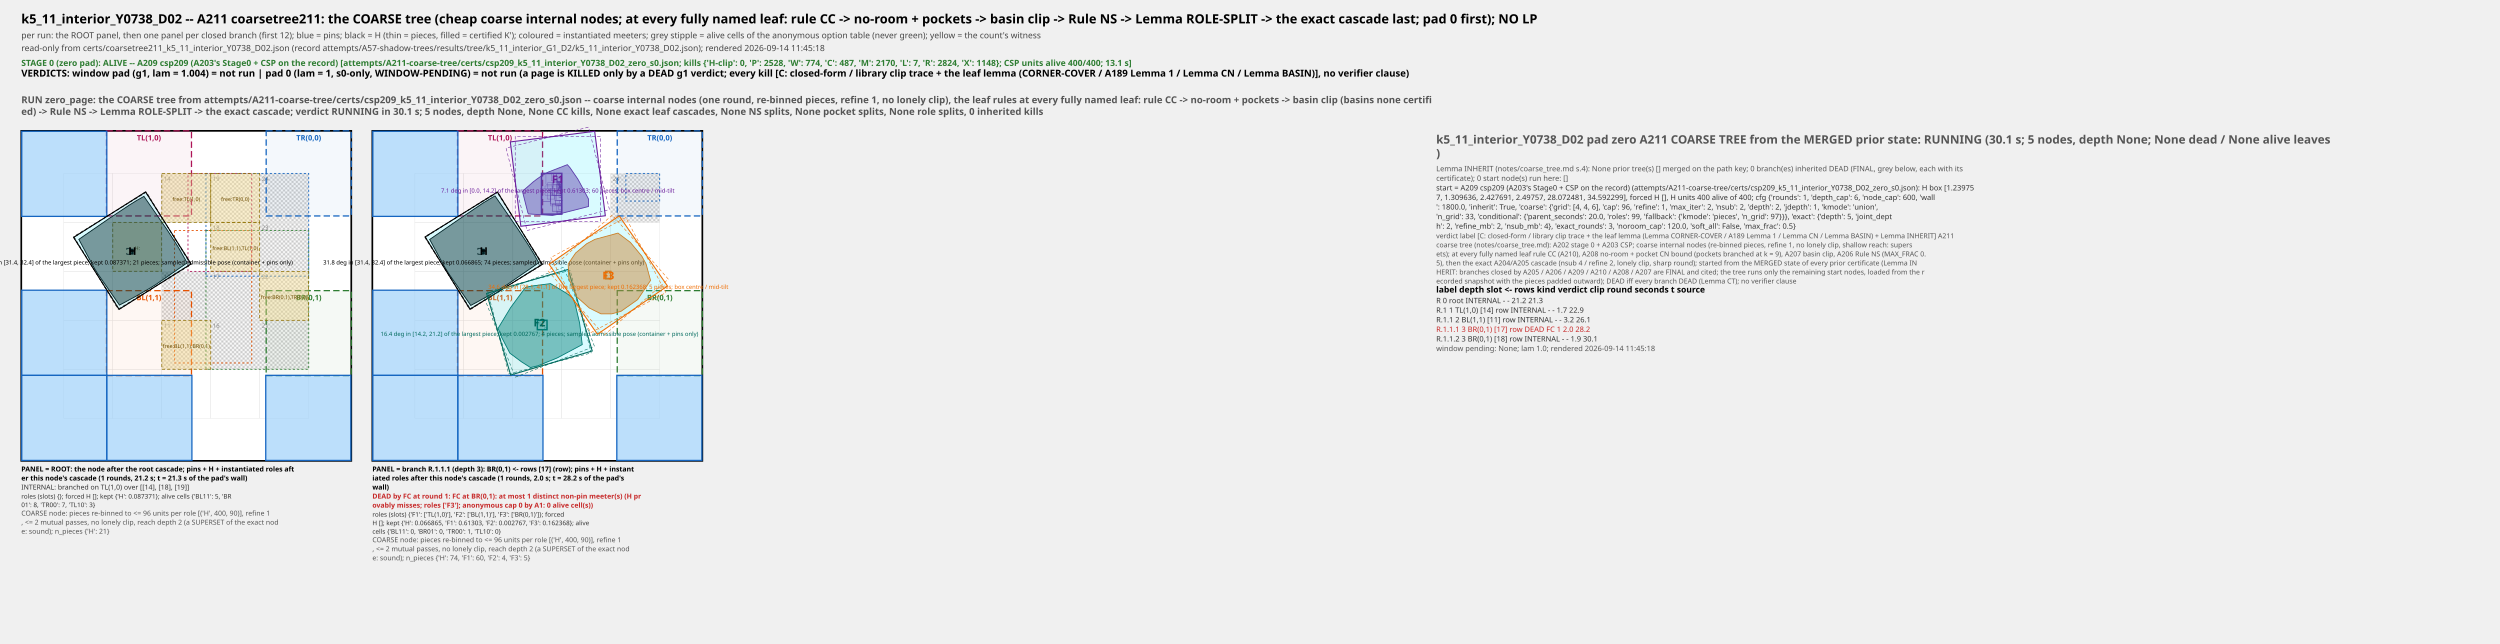
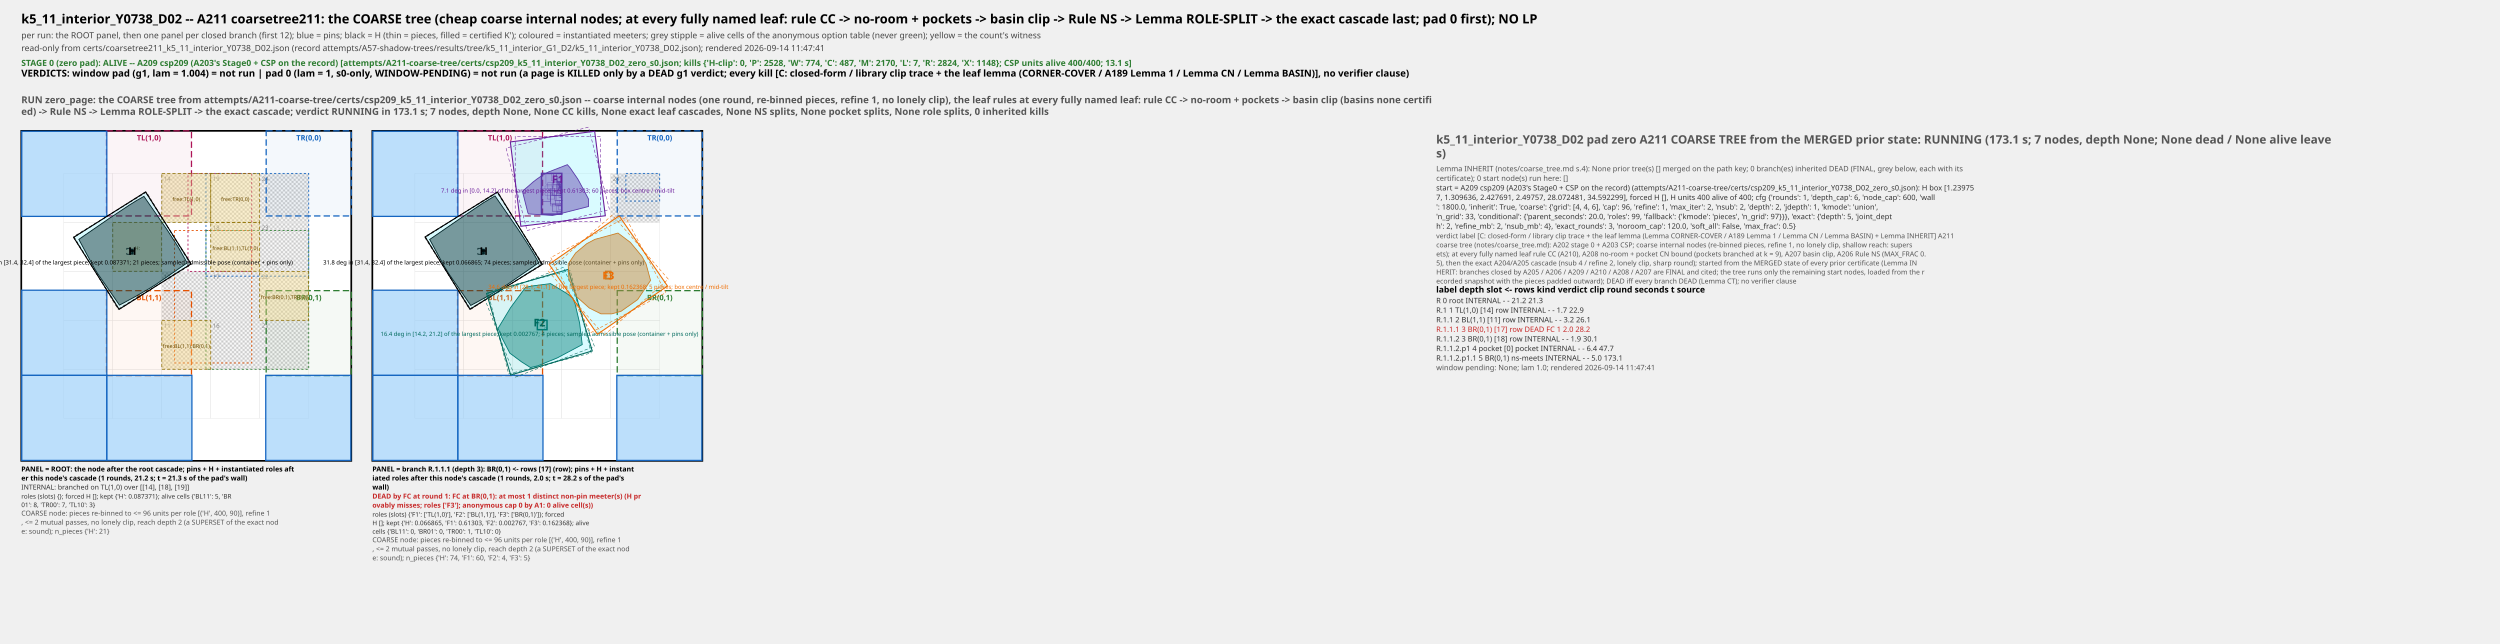
<svg xmlns="http://www.w3.org/2000/svg" width="2350" height="605" font-family="Segoe UI, sans-serif" style="background:#fff">
  <defs>
    <pattern id="stipple" width="4" height="4" patternUnits="userSpaceOnUse">
      <rect width="4" height="4" fill="#f2f2f2" />
      <circle cx="1" cy="1" r="0.7" fill="#999" />
      <circle cx="3" cy="3" r="0.7" fill="#999" />
    </pattern>
  </defs>
  <text x="20.0" y="22.0" font-size="12" fill="#000" text-anchor="start" font-weight="bold">k5_11_interior_Y0738_D02 -- A211 coarsetree211: the COARSE tree (cheap coarse internal nodes; at every fully named leaf: rule CC -&gt; no-room + pockets -&gt; basin clip -&gt; Rule NS -&gt; Lemma ROLE-SPLIT -&gt; the exact cascade last; pad 0 first); NO LP</text>
  <text x="20.0" y="36.0" font-size="8" fill="#444" text-anchor="start">per run: the ROOT panel, then one panel per closed branch (first 12); blue = pins; black = H (thin = pieces, filled = certified K'); coloured = instantiated meeters; grey stipple = alive cells of the anonymous option table (never green); yellow = the count's witness</text>
-   <text x="20.0" y="48.0" font-size="8" fill="#444" text-anchor="start">read-only from certs/coarsetree211_k5_11_interior_Y0738_D02.json (record attempts/A57-shadow-trees/results/tree/k5_11_interior_G1_D2/k5_11_interior_Y0738_D02.json); rendered 2026-09-14 11:45:18</text>
+   <text x="20.0" y="48.0" font-size="8" fill="#444" text-anchor="start">read-only from certs/coarsetree211_k5_11_interior_Y0738_D02.json (record attempts/A57-shadow-trees/results/tree/k5_11_interior_G1_D2/k5_11_interior_Y0738_D02.json); rendered 2026-09-14 11:47:41</text>
  <text x="20.0" y="62.0" font-size="8" fill="#2e7d32" text-anchor="start" font-weight="bold">STAGE 0 (zero pad): ALIVE -- A209 csp209 (A203's Stage0 + CSP on the record) [attempts/A211-coarse-tree/certs/csp209_k5_11_interior_Y0738_D02_zero_s0.json; kills {'H-clip': 0, 'P': 2528, 'W': 774, 'C': 487, 'M': 2170, 'L': 7, 'R': 2824, 'X': 1148}; CSP units alive 400/400; 13.1 s]</text>
  <text x="20.0" y="72.0" font-size="9" fill="#000" text-anchor="start" font-weight="bold">VERDICTS: window pad (g1, lam = 1.004) = not run | pad 0 (lam = 1, s0-only, WINDOW-PENDING) = not run   (a page is KILLED only by a DEAD g1 verdict; every kill [C: closed-form / library clip trace + the leaf lemma (CORNER-COVER / A189 Lemma 1 / Lemma CN / Lemma BASIN)], no verifier clause)</text>
  <text x="20.0" y="97.0" font-size="9" fill="#555" text-anchor="start" font-weight="bold">RUN zero_page: the COARSE tree from attempts/A211-coarse-tree/certs/csp209_k5_11_interior_Y0738_D02_zero_s0.json -- coarse internal nodes (one round, re-binned pieces, refine 1, no lonely clip), the leaf rules at every fully named leaf: rule CC -&gt; no-room + pockets -&gt; basin clip (basins none certifi</text>
-   <text x="20.0" y="108.0" font-size="9" fill="#555" text-anchor="start" font-weight="bold">ed) -&gt; Rule NS -&gt; Lemma ROLE-SPLIT -&gt; the exact cascade; verdict RUNNING in 30.1 s; 5 nodes, depth None, None CC kills, None exact leaf cascades, None NS splits, None pocket splits, None role splits, 0 inherited kills</text>
-   <text x="1350.0" y="135.0" font-size="11" fill="#555" text-anchor="start" font-weight="bold">k5_11_interior_Y0738_D02  pad zero  A211 COARSE TREE from the MERGED prior state: RUNNING  (30.1 s; 5 nodes, depth None; None dead / None alive leaves</text>
-   <text x="1350.0" y="148.0" font-size="11" fill="#555" text-anchor="start" font-weight="bold">)</text>
+   <text x="20.0" y="108.0" font-size="9" fill="#555" text-anchor="start" font-weight="bold">ed) -&gt; Rule NS -&gt; Lemma ROLE-SPLIT -&gt; the exact cascade; verdict RUNNING in 173.1 s; 7 nodes, depth None, None CC kills, None exact leaf cascades, None NS splits, None pocket splits, None role splits, 0 inherited kills</text>
+   <text x="1350.0" y="135.0" font-size="11" fill="#555" text-anchor="start" font-weight="bold">k5_11_interior_Y0738_D02  pad zero  A211 COARSE TREE from the MERGED prior state: RUNNING  (173.1 s; 7 nodes, depth None; None dead / None alive leave</text>
+   <text x="1350.0" y="148.0" font-size="11" fill="#555" text-anchor="start" font-weight="bold">s)</text>
  <text x="1350.0" y="161.0" font-size="7" fill="#555" text-anchor="start">Lemma INHERIT (notes/coarse_tree.md s.4): None prior tree(s) [] merged on the path key; 0 branch(es) inherited DEAD (FINAL, grey below, each with its </text>
  <text x="1350.0" y="170.0" font-size="7" fill="#555" text-anchor="start">certificate); 0 start node(s) run here: []</text>
  <text x="1350.0" y="179.0" font-size="7" fill="#333" text-anchor="start">start = A209 csp209 (A203's Stage0 + CSP on the record) (attempts/A211-coarse-tree/certs/csp209_k5_11_interior_Y0738_D02_zero_s0.json): H box [1.23975</text>
  <text x="1350.0" y="188.0" font-size="7" fill="#333" text-anchor="start">7, 1.309636, 2.427691, 2.49757, 28.072481, 34.592299], forced H [], H units 400 alive of 400; cfg {'rounds': 1, 'depth_cap': 6, 'node_cap': 600, 'wall</text>
  <text x="1350.0" y="197.0" font-size="7" fill="#333" text-anchor="start">': 1800.0, 'inherit': True, 'coarse': {'grid': [4, 4, 6], 'cap': 96, 'refine': 1, 'max_iter': 2, 'nsub': 2, 'depth': 2, 'jdepth': 1, 'kmode': 'union',</text>
  <text x="1350.0" y="206.0" font-size="7" fill="#333" text-anchor="start"> 'n_grid': 33, 'conditional': {'parent_seconds': 20.0, 'roles': 99, 'fallback': {'kmode': 'pieces', 'n_grid': 97}}}, 'exact': {'depth': 5, 'joint_dept</text>
  <text x="1350.0" y="215.0" font-size="7" fill="#333" text-anchor="start">h': 2, 'refine_mb': 2, 'nsub_mb': 4}, 'exact_rounds': 3, 'noroom_cap': 120.0, 'soft_all': False, 'max_frac': 0.5}</text>
  <text x="1350.0" y="224.0" font-size="6.5" fill="#555" text-anchor="start">verdict label [C: closed-form / library clip trace + the leaf lemma (Lemma CORNER-COVER / A189 Lemma 1 / Lemma CN / Lemma BASIN) + Lemma INHERIT] A211</text>
  <text x="1350.0" y="232.5" font-size="6.5" fill="#555" text-anchor="start"> coarse tree (notes/coarse_tree.md): A202 stage 0 + A203 CSP; coarse internal nodes (re-binned pieces, refine 1, no lonely clip, shallow reach: supers</text>
  <text x="1350.0" y="241.0" font-size="6.5" fill="#555" text-anchor="start">ets); at every fully named leaf rule CC (A210), A208 no-room + pocket CN bound (pockets branched at k = 9), A207 basin clip, A206 Rule NS (MAX_FRAC 0.</text>
  <text x="1350.0" y="249.5" font-size="6.5" fill="#555" text-anchor="start">5), then the exact A204/A205 cascade (nsub 4 / refine 2, lonely clip, sharp round); started from the MERGED state of every prior certificate (Lemma IN</text>
  <text x="1350.0" y="258.0" font-size="6.5" fill="#555" text-anchor="start">HERIT: branches closed by A205 / A206 / A209 / A210 / A208 / A207 are FINAL and cited; the tree runs only the remaining start nodes, loaded from the r</text>
  <text x="1350.0" y="266.5" font-size="6.5" fill="#555" text-anchor="start">ecorded snapshot with the pieces padded outward); DEAD iff every branch DEAD (Lemma CT); no verifier clause</text>
  <text x="1350.0" y="275.0" font-size="8" fill="#000" text-anchor="start" font-weight="bold">label        depth  slot      &lt;- rows          kind   verdict   clip     round  seconds  t     source</text>
  <text x="1350.0" y="285.0" font-size="7" fill="#333" text-anchor="start">R            0      root                              INTERNAL  -        -      21.2     21.3</text>
  <text x="1350.0" y="294.0" font-size="7" fill="#333" text-anchor="start">R.1          1      TL(1,0)   [14]             row    INTERNAL  -        -      1.7      22.9</text>
  <text x="1350.0" y="303.0" font-size="7" fill="#333" text-anchor="start">R.1.1        2      BL(1,1)   [11]             row    INTERNAL  -        -      3.2      26.1</text>
  <text x="1350.0" y="312.0" font-size="7" fill="#c62828" text-anchor="start">R.1.1.1      3      BR(0,1)   [17]             row    DEAD      FC       1      2.0      28.2</text>
  <text x="1350.0" y="321.0" font-size="7" fill="#333" text-anchor="start">R.1.1.2      3      BR(0,1)   [18]             row    INTERNAL  -        -      1.9      30.1</text>
-   <text x="1350.0" y="330.0" font-size="7" fill="#555" text-anchor="start">window pending: None; lam 1.0; rendered 2026-09-14 11:45:18</text>
+   <text x="1350.0" y="330.0" font-size="7" fill="#333" text-anchor="start">R.1.1.2.p1   4      pocket    [0]              pocket INTERNAL  -        -      6.4      47.7</text>
+   <text x="1350.0" y="339.0" font-size="7" fill="#333" text-anchor="start">R.1.1.2.p1.1 5      BR(0,1)                    ns-meets INTERNAL  -        -      5.0      173.1</text>
+   <text x="1350.0" y="348.0" font-size="7" fill="#555" text-anchor="start">window pending: None; lam 1.0; rendered 2026-09-14 11:47:41</text>
  <rect x="20.0" y="123.0" width="310.2" height="310.2" fill="#fff" fill-opacity="1.00" stroke="#000" stroke-width="1.60" />
  <rect x="60.0" y="347.1" width="46.0" height="46.0" fill="#fff" fill-opacity="1.00" stroke="#ddd" stroke-width="0.30" />
  <rect x="60.0" y="301.1" width="46.0" height="46.0" fill="#fff" fill-opacity="1.00" stroke="#ddd" stroke-width="0.30" />
  <rect x="60.0" y="255.1" width="46.0" height="46.0" fill="#fff" fill-opacity="1.00" stroke="#ddd" stroke-width="0.30" />
  <rect x="60.0" y="209.0" width="46.0" height="46.0" fill="#fff" fill-opacity="1.00" stroke="#ddd" stroke-width="0.30" />
  <rect x="60.0" y="163.0" width="46.0" height="46.0" fill="#fff" fill-opacity="1.00" stroke="#ddd" stroke-width="0.30" />
  <rect x="106.0" y="347.1" width="46.0" height="46.0" fill="#fff" fill-opacity="1.00" stroke="#ddd" stroke-width="0.30" />
  <rect x="106.0" y="301.1" width="46.0" height="46.0" fill="#fff" fill-opacity="1.00" stroke="#ddd" stroke-width="0.30" />
  <rect x="106.0" y="255.1" width="46.0" height="46.0" fill="#fff" fill-opacity="1.00" stroke="#ddd" stroke-width="0.30" />
  <rect x="106.0" y="209.0" width="46.0" height="46.0" fill="#fff" fill-opacity="1.00" stroke="#ddd" stroke-width="0.30" />
  <rect x="106.0" y="163.0" width="46.0" height="46.0" fill="#fff" fill-opacity="1.00" stroke="#ddd" stroke-width="0.30" />
  <rect x="152.1" y="347.1" width="46.0" height="46.0" fill="#fff" fill-opacity="1.00" stroke="#ddd" stroke-width="0.30" />
  <rect x="152.1" y="301.1" width="46.0" height="46.0" fill="url(#stipple)" fill-opacity="1.00" stroke="#ddd" stroke-width="0.30" />
  <text x="154.1" y="308.1" font-size="5.5" fill="#888" text-anchor="start">11</text>
  <rect x="152.1" y="255.1" width="46.0" height="46.0" fill="url(#stipple)" fill-opacity="1.00" stroke="#ddd" stroke-width="0.30" />
  <text x="154.1" y="262.1" font-size="5.5" fill="#888" text-anchor="start">12</text>
  <rect x="152.1" y="209.0" width="46.0" height="46.0" fill="#fff" fill-opacity="1.00" stroke="#ddd" stroke-width="0.30" />
  <rect x="152.1" y="163.0" width="46.0" height="46.0" fill="url(#stipple)" fill-opacity="1.00" stroke="#ddd" stroke-width="0.30" />
  <text x="154.1" y="170.0" font-size="5.5" fill="#888" text-anchor="start">14</text>
  <rect x="198.1" y="347.1" width="46.0" height="46.0" fill="#fff" fill-opacity="1.00" stroke="#ddd" stroke-width="0.30" />
  <rect x="198.1" y="301.1" width="46.0" height="46.0" fill="url(#stipple)" fill-opacity="1.00" stroke="#ddd" stroke-width="0.30" />
  <text x="200.1" y="308.1" font-size="5.5" fill="#888" text-anchor="start">16</text>
  <rect x="198.1" y="255.1" width="46.0" height="46.0" fill="url(#stipple)" fill-opacity="1.00" stroke="#ddd" stroke-width="0.30" />
  <text x="200.1" y="262.1" font-size="5.5" fill="#888" text-anchor="start">17</text>
  <rect x="198.1" y="209.0" width="46.0" height="46.0" fill="url(#stipple)" fill-opacity="1.00" stroke="#ddd" stroke-width="0.30" />
  <text x="200.1" y="216.0" font-size="5.5" fill="#888" text-anchor="start">18</text>
  <rect x="198.1" y="163.0" width="46.0" height="46.0" fill="url(#stipple)" fill-opacity="1.00" stroke="#ddd" stroke-width="0.30" />
  <text x="200.1" y="170.0" font-size="5.5" fill="#888" text-anchor="start">19</text>
  <rect x="244.1" y="347.1" width="46.0" height="46.0" fill="#fff" fill-opacity="1.00" stroke="#ddd" stroke-width="0.30" />
  <rect x="244.1" y="301.1" width="46.0" height="46.0" fill="url(#stipple)" fill-opacity="1.00" stroke="#ddd" stroke-width="0.30" />
  <text x="246.1" y="308.1" font-size="5.5" fill="#888" text-anchor="start">21</text>
  <rect x="244.1" y="255.1" width="46.0" height="46.0" fill="url(#stipple)" fill-opacity="1.00" stroke="#ddd" stroke-width="0.30" />
  <text x="246.1" y="262.1" font-size="5.5" fill="#888" text-anchor="start">22</text>
  <rect x="244.1" y="209.0" width="46.0" height="46.0" fill="url(#stipple)" fill-opacity="1.00" stroke="#ddd" stroke-width="0.30" />
  <text x="246.1" y="216.0" font-size="5.5" fill="#888" text-anchor="start">23</text>
  <rect x="244.1" y="163.0" width="46.0" height="46.0" fill="url(#stipple)" fill-opacity="1.00" stroke="#ddd" stroke-width="0.30" />
  <text x="246.1" y="170.0" font-size="5.5" fill="#888" text-anchor="start">24</text>
  <rect x="100.0" y="273.2" width="80.0" height="80.0" fill="#e65100" fill-opacity="0.05" stroke="#e65100" stroke-width="1.20" stroke-dasharray="6,3" />
  <text x="140.0" y="282.2" font-size="7" fill="#e65100" text-anchor="middle" font-weight="bold">BL(1,1)</text>
  <rect x="164.1" y="216.6" width="72.5" height="124.6" fill="none" fill-opacity="0.00" stroke="#e65100" stroke-width="0.80" stroke-dasharray="2,2" />
  <rect x="250.2" y="273.2" width="80.0" height="80.0" fill="#2e7d32" fill-opacity="0.05" stroke="#2e7d32" stroke-width="1.20" stroke-dasharray="6,3" />
  <text x="290.2" y="282.2" font-size="7" fill="#2e7d32" text-anchor="middle" font-weight="bold">BR(0,1)</text>
  <rect x="193.6" y="216.6" width="96.6" height="130.5" fill="none" fill-opacity="0.00" stroke="#2e7d32" stroke-width="0.80" stroke-dasharray="2,2" />
  <rect x="250.2" y="123.0" width="80.0" height="80.0" fill="#1565c0" fill-opacity="0.05" stroke="#1565c0" stroke-width="1.20" stroke-dasharray="6,3" />
  <text x="290.2" y="132.0" font-size="7" fill="#1565c0" text-anchor="middle" font-weight="bold">TR(0,0)</text>
  <rect x="193.6" y="163.0" width="96.6" height="96.6" fill="none" fill-opacity="0.00" stroke="#1565c0" stroke-width="0.80" stroke-dasharray="2,2" />
  <rect x="100.0" y="123.0" width="80.0" height="80.0" fill="#ad1457" fill-opacity="0.05" stroke="#ad1457" stroke-width="1.20" stroke-dasharray="6,3" />
  <text x="140.0" y="132.0" font-size="7" fill="#ad1457" text-anchor="middle" font-weight="bold">TL(1,0)</text>
  <rect x="176.7" y="163.0" width="59.9" height="92.1" fill="none" fill-opacity="0.00" stroke="#ad1457" stroke-width="0.80" stroke-dasharray="2,2" />
  <rect x="106.0" y="209.0" width="46.0" height="46.0" fill="#ffe082" fill-opacity="0.35" stroke="#8d6e00" stroke-width="0.70" stroke-dasharray="3,2" />
  <text x="129.1" y="235.1" font-size="5" fill="#6d4c00" text-anchor="middle">H:</text>
  <rect x="152.1" y="163.0" width="46.0" height="46.0" fill="#ffe082" fill-opacity="0.35" stroke="#8d6e00" stroke-width="0.70" stroke-dasharray="3,2" />
  <text x="175.1" y="189.0" font-size="5" fill="#6d4c00" text-anchor="middle">free:TL(1,0)</text>
  <rect x="198.1" y="209.0" width="46.0" height="46.0" fill="#ffe082" fill-opacity="0.35" stroke="#8d6e00" stroke-width="0.70" stroke-dasharray="3,2" />
  <text x="221.1" y="235.1" font-size="5" fill="#6d4c00" text-anchor="middle">free:BL(1,1),TL(1,0)</text>
  <rect x="152.1" y="301.1" width="46.0" height="46.0" fill="#ffe082" fill-opacity="0.35" stroke="#8d6e00" stroke-width="0.70" stroke-dasharray="3,2" />
  <text x="175.1" y="327.1" font-size="5" fill="#6d4c00" text-anchor="middle">free:BL(1,1),BR(0,1)</text>
  <rect x="198.1" y="163.0" width="46.0" height="46.0" fill="#ffe082" fill-opacity="0.35" stroke="#8d6e00" stroke-width="0.70" stroke-dasharray="3,2" />
  <text x="221.1" y="189.0" font-size="5" fill="#6d4c00" text-anchor="middle">free:TR(0,0)</text>
  <rect x="244.1" y="255.1" width="46.0" height="46.0" fill="#ffe082" fill-opacity="0.35" stroke="#8d6e00" stroke-width="0.70" stroke-dasharray="3,2" />
  <text x="267.2" y="281.1" font-size="5" fill="#6d4c00" text-anchor="middle">free:BR(0,1),TR(0,0)</text>
  <polygon points="20.4,432.8 100.4,432.8 100.4,352.8 20.4,352.8" fill="#90caf9" fill-opacity="0.60" stroke="#1565c0" stroke-width="1.20" />
  <polygon points="20.4,352.8 100.4,352.8 100.4,272.8 20.4,272.8" fill="#90caf9" fill-opacity="0.60" stroke="#1565c0" stroke-width="1.20" />
  <polygon points="20.4,203.4 100.4,203.4 100.4,123.4 20.4,123.4" fill="#90caf9" fill-opacity="0.60" stroke="#1565c0" stroke-width="1.20" />
  <polygon points="100.4,432.8 180.4,432.8 180.4,352.8 100.4,352.8" fill="#90caf9" fill-opacity="0.60" stroke="#1565c0" stroke-width="1.20" />
  <polygon points="249.8,432.8 329.8,432.8 329.8,352.8 249.8,352.8" fill="#90caf9" fill-opacity="0.60" stroke="#1565c0" stroke-width="1.20" />
  <rect x="119.2" y="233.4" width="5.6" height="5.6" fill="none" fill-opacity="0.00" stroke="#000" stroke-width="0.70" stroke-dasharray="4,3" />
  <rect x="123.1" y="236.2" width="0.5" height="0.5" fill="none" fill-opacity="0.00" stroke="#000000" stroke-width="0.25" />
  <rect x="123.0" y="235.5" width="0.5" height="0.5" fill="none" fill-opacity="0.00" stroke="#000000" stroke-width="0.25" />
  <rect x="122.6" y="235.5" width="0.8" height="0.7" fill="none" fill-opacity="0.00" stroke="#000000" stroke-width="0.25" />
  <rect x="124.8" y="237.6" width="0.5" height="0.5" fill="none" fill-opacity="0.00" stroke="#000000" stroke-width="0.25" />
  <rect x="124.4" y="237.6" width="0.5" height="0.6" fill="none" fill-opacity="0.00" stroke="#000000" stroke-width="0.25" />
  <rect x="124.0" y="237.6" width="0.7" height="1.1" fill="none" fill-opacity="0.00" stroke="#000000" stroke-width="0.25" />
  <rect x="124.7" y="236.2" width="0.5" height="0.5" fill="none" fill-opacity="0.00" stroke="#000000" stroke-width="0.25" />
  <rect x="124.3" y="236.2" width="0.5" height="0.8" fill="none" fill-opacity="0.00" stroke="#000000" stroke-width="0.25" />
  <rect x="123.9" y="236.2" width="0.9" height="1.4" fill="none" fill-opacity="0.00" stroke="#000000" stroke-width="0.25" />
  <rect x="123.5" y="236.2" width="1.3" height="1.4" fill="none" fill-opacity="0.00" stroke="#000000" stroke-width="0.25" />
  <rect x="123.4" y="236.2" width="1.4" height="1.4" fill="none" fill-opacity="0.00" stroke="#000000" stroke-width="0.25" />
  <rect x="124.5" y="235.0" width="0.5" height="0.5" fill="none" fill-opacity="0.00" stroke="#000000" stroke-width="0.25" />
  <rect x="124.0" y="234.9" width="0.8" height="1.3" fill="none" fill-opacity="0.00" stroke="#000000" stroke-width="0.25" />
  <rect x="123.4" y="234.8" width="1.3" height="1.4" fill="none" fill-opacity="0.00" stroke="#000000" stroke-width="0.25" />
  <rect x="123.4" y="234.8" width="1.4" height="1.4" fill="none" fill-opacity="0.00" stroke="#000000" stroke-width="0.25" />
  <rect x="123.4" y="234.8" width="1.4" height="1.4" fill="none" fill-opacity="0.00" stroke="#000000" stroke-width="0.25" />
  <rect x="123.4" y="234.8" width="1.4" height="1.4" fill="none" fill-opacity="0.00" stroke="#000000" stroke-width="0.25" />
  <rect x="124.8" y="234.7" width="0.5" height="0.5" fill="none" fill-opacity="0.00" stroke="#000000" stroke-width="0.25" />
  <rect x="124.6" y="234.7" width="0.5" height="0.5" fill="none" fill-opacity="0.00" stroke="#000000" stroke-width="0.25" />
  <rect x="124.5" y="234.6" width="0.5" height="0.5" fill="none" fill-opacity="0.00" stroke="#000000" stroke-width="0.25" />
  <rect x="124.4" y="234.5" width="0.5" height="0.5" fill="none" fill-opacity="0.00" stroke="#000000" stroke-width="0.25" />
  <rect x="122.6" y="234.5" width="2.2" height="4.1" fill="none" fill-opacity="0.00" stroke="#000000" stroke-width="1.40" />
  <polygon points="74.1,225.0 88.2,251.3 91.8,257.2 112.3,286.8 127.9,278.4 142.4,270.0 146.1,267.7 175.9,247.1 170.1,236.8 167.3,231.9 160.5,221.3 157.0,215.9 135.3,184.6 128.4,188.5 121.7,192.7 102.1,205.7" fill="#000000" fill-opacity="0.45" stroke="#000000" stroke-width="0.80" />
  <polygon points="111.9,290.8 179.6,248.1 136.9,180.4 69.2,223.1" fill="#00e5ff" fill-opacity="0.15" stroke="#000000" stroke-width="1.00" />
  <polygon points="111.0,290.6 179.4,248.9 137.7,180.6 69.4,222.3" fill="none" fill-opacity="0.00" stroke="#000000" stroke-width="0.50" stroke-dasharray="3,2" />
  <polygon points="112.1,290.8 179.6,247.9 136.7,180.4 69.2,223.3" fill="none" fill-opacity="0.00" stroke="#000000" stroke-width="0.50" stroke-dasharray="3,2" />
  <text x="124.4" y="239.6" font-size="10" fill="#000000" text-anchor="middle" font-weight="bold">H</text>
  <text x="124.4" y="248.6" font-size="5.5" fill="#000000" text-anchor="middle">32.3 deg in [31.4, 32.4] of the largest piece; kept 0.087371; 21 pieces; sampled admissible pose (container + pins only)</text>
  <text x="20.0" y="443.2" font-size="6.5" fill="#000" text-anchor="start" font-weight="bold">PANEL = ROOT: the node after the root cascade; pins + H + instantiated roles aft</text>
  <text x="20.0" y="451.7" font-size="6.5" fill="#000" text-anchor="start" font-weight="bold">er this node's cascade (1 rounds, 21.2 s; t = 21.3 s of the pad's wall)</text>
  <text x="20.0" y="460.2" font-size="6.5" fill="#333" text-anchor="start">INTERNAL: branched on TL(1,0) over [[14], [18], [19]]</text>
  <text x="20.0" y="468.7" font-size="6" fill="#333" text-anchor="start">roles (slots) {}; forced H []; kept {'H': 0.087371}; alive cells {'BL11': 5, 'BR</text>
  <text x="20.0" y="476.7" font-size="6" fill="#333" text-anchor="start">01': 8, 'TR00': 7, 'TL10': 3}</text>
  <text x="20.0" y="484.7" font-size="6.5" fill="#555" text-anchor="start">COARSE node: pieces re-binned to &lt;= 96 units per role [('H', 400, 90)], refine 1</text>
  <text x="20.0" y="493.2" font-size="6.5" fill="#555" text-anchor="start">, &lt;= 2 mutual passes, no lonely clip, reach depth 2 (a SUPERSET of the exact nod</text>
  <text x="20.0" y="501.7" font-size="6.5" fill="#555" text-anchor="start">e: sound); n_pieces {'H': 21}</text>
  <rect x="350.0" y="123.0" width="310.2" height="310.2" fill="#fff" fill-opacity="1.00" stroke="#000" stroke-width="1.60" />
  <rect x="390.0" y="347.1" width="46.0" height="46.0" fill="#fff" fill-opacity="1.00" stroke="#ddd" stroke-width="0.30" />
  <rect x="390.0" y="301.1" width="46.0" height="46.0" fill="#fff" fill-opacity="1.00" stroke="#ddd" stroke-width="0.30" />
  <rect x="390.0" y="255.1" width="46.0" height="46.0" fill="#fff" fill-opacity="1.00" stroke="#ddd" stroke-width="0.30" />
  <rect x="390.0" y="209.0" width="46.0" height="46.0" fill="#fff" fill-opacity="1.00" stroke="#ddd" stroke-width="0.30" />
  <rect x="390.0" y="163.0" width="46.0" height="46.0" fill="#fff" fill-opacity="1.00" stroke="#ddd" stroke-width="0.30" />
  <rect x="436.0" y="347.1" width="46.0" height="46.0" fill="#fff" fill-opacity="1.00" stroke="#ddd" stroke-width="0.30" />
  <rect x="436.0" y="301.1" width="46.0" height="46.0" fill="#fff" fill-opacity="1.00" stroke="#ddd" stroke-width="0.30" />
  <rect x="436.0" y="255.1" width="46.0" height="46.0" fill="#fff" fill-opacity="1.00" stroke="#ddd" stroke-width="0.30" />
  <rect x="436.0" y="209.0" width="46.0" height="46.0" fill="#fff" fill-opacity="1.00" stroke="#ddd" stroke-width="0.30" />
  <rect x="436.0" y="163.0" width="46.0" height="46.0" fill="#fff" fill-opacity="1.00" stroke="#ddd" stroke-width="0.30" />
  <rect x="482.1" y="347.1" width="46.0" height="46.0" fill="#fff" fill-opacity="1.00" stroke="#ddd" stroke-width="0.30" />
  <rect x="482.1" y="301.1" width="46.0" height="46.0" fill="#fff" fill-opacity="1.00" stroke="#ddd" stroke-width="0.30" />
  <rect x="482.1" y="255.1" width="46.0" height="46.0" fill="#fff" fill-opacity="1.00" stroke="#ddd" stroke-width="0.30" />
  <rect x="482.1" y="209.0" width="46.0" height="46.0" fill="#fff" fill-opacity="1.00" stroke="#ddd" stroke-width="0.30" />
  <rect x="482.1" y="163.0" width="46.0" height="46.0" fill="#fff" fill-opacity="1.00" stroke="#ddd" stroke-width="0.30" />
  <rect x="528.1" y="347.1" width="46.0" height="46.0" fill="#fff" fill-opacity="1.00" stroke="#ddd" stroke-width="0.30" />
  <rect x="528.1" y="301.1" width="46.0" height="46.0" fill="#fff" fill-opacity="1.00" stroke="#ddd" stroke-width="0.30" />
  <rect x="528.1" y="255.1" width="46.0" height="46.0" fill="#fff" fill-opacity="1.00" stroke="#ddd" stroke-width="0.30" />
  <rect x="528.1" y="209.0" width="46.0" height="46.0" fill="#fff" fill-opacity="1.00" stroke="#ddd" stroke-width="0.30" />
  <rect x="528.1" y="163.0" width="46.0" height="46.0" fill="#fff" fill-opacity="1.00" stroke="#ddd" stroke-width="0.30" />
  <rect x="574.1" y="347.1" width="46.0" height="46.0" fill="#fff" fill-opacity="1.00" stroke="#ddd" stroke-width="0.30" />
  <rect x="574.1" y="301.1" width="46.0" height="46.0" fill="#fff" fill-opacity="1.00" stroke="#ddd" stroke-width="0.30" />
  <rect x="574.1" y="255.1" width="46.0" height="46.0" fill="#fff" fill-opacity="1.00" stroke="#ddd" stroke-width="0.30" />
  <rect x="574.1" y="209.0" width="46.0" height="46.0" fill="#fff" fill-opacity="1.00" stroke="#ddd" stroke-width="0.30" />
  <rect x="574.1" y="163.0" width="46.0" height="46.0" fill="url(#stipple)" fill-opacity="1.00" stroke="#ddd" stroke-width="0.30" />
  <text x="576.1" y="170.0" font-size="5.5" fill="#888" text-anchor="start">24</text>
  <rect x="430.0" y="273.2" width="80.0" height="80.0" fill="#e65100" fill-opacity="0.05" stroke="#e65100" stroke-width="1.20" stroke-dasharray="6,3" />
  <text x="470.0" y="282.2" font-size="7" fill="#e65100" text-anchor="middle" font-weight="bold">BL(1,1)</text>
  <rect x="580.2" y="273.2" width="80.0" height="80.0" fill="#2e7d32" fill-opacity="0.05" stroke="#2e7d32" stroke-width="1.20" stroke-dasharray="6,3" />
  <text x="620.2" y="282.2" font-size="7" fill="#2e7d32" text-anchor="middle" font-weight="bold">BR(0,1)</text>
  <rect x="580.2" y="123.0" width="80.0" height="80.0" fill="#1565c0" fill-opacity="0.05" stroke="#1565c0" stroke-width="1.20" stroke-dasharray="6,3" />
  <text x="620.2" y="132.0" font-size="7" fill="#1565c0" text-anchor="middle" font-weight="bold">TR(0,0)</text>
  <rect x="588.3" y="163.0" width="31.8" height="26.0" fill="none" fill-opacity="0.00" stroke="#1565c0" stroke-width="0.80" stroke-dasharray="2,2" />
  <rect x="430.0" y="123.0" width="80.0" height="80.0" fill="#ad1457" fill-opacity="0.05" stroke="#ad1457" stroke-width="1.20" stroke-dasharray="6,3" />
  <text x="470.0" y="132.0" font-size="7" fill="#ad1457" text-anchor="middle" font-weight="bold">TL(1,0)</text>
  <polygon points="350.4,432.8 430.4,432.8 430.4,352.8 350.4,352.8" fill="#90caf9" fill-opacity="0.60" stroke="#1565c0" stroke-width="1.20" />
  <polygon points="350.4,352.8 430.4,352.8 430.4,272.8 350.4,272.8" fill="#90caf9" fill-opacity="0.60" stroke="#1565c0" stroke-width="1.20" />
  <polygon points="350.4,203.4 430.4,203.4 430.4,123.4 350.4,123.4" fill="#90caf9" fill-opacity="0.60" stroke="#1565c0" stroke-width="1.20" />
  <polygon points="430.4,432.8 510.4,432.8 510.4,352.8 430.4,352.8" fill="#90caf9" fill-opacity="0.60" stroke="#1565c0" stroke-width="1.20" />
  <polygon points="579.8,432.8 659.8,432.8 659.8,352.8 579.8,352.8" fill="#90caf9" fill-opacity="0.60" stroke="#1565c0" stroke-width="1.20" />
  <rect x="449.2" y="233.4" width="5.6" height="5.6" fill="none" fill-opacity="0.00" stroke="#000" stroke-width="0.70" stroke-dasharray="4,3" />
  <rect x="453.4" y="236.2" width="0.5" height="0.5" fill="none" fill-opacity="0.00" stroke="#000000" stroke-width="0.25" />
  <rect x="453.3" y="236.2" width="0.5" height="0.5" fill="none" fill-opacity="0.00" stroke="#000000" stroke-width="0.25" />
  <rect x="453.2" y="236.2" width="0.5" height="0.5" fill="none" fill-opacity="0.00" stroke="#000000" stroke-width="0.25" />
  <rect x="453.1" y="236.2" width="0.5" height="0.5" fill="none" fill-opacity="0.00" stroke="#000000" stroke-width="0.25" />
  <rect x="453.4" y="235.5" width="0.5" height="0.5" fill="none" fill-opacity="0.00" stroke="#000000" stroke-width="0.25" />
  <rect x="453.3" y="235.5" width="0.5" height="0.5" fill="none" fill-opacity="0.00" stroke="#000000" stroke-width="0.25" />
  <rect x="453.1" y="235.5" width="0.5" height="0.5" fill="none" fill-opacity="0.00" stroke="#000000" stroke-width="0.25" />
  <rect x="453.0" y="235.5" width="0.5" height="0.5" fill="none" fill-opacity="0.00" stroke="#000000" stroke-width="0.25" />
  <rect x="453.0" y="235.8" width="0.5" height="0.5" fill="none" fill-opacity="0.00" stroke="#000000" stroke-width="0.25" />
  <rect x="452.9" y="235.5" width="0.5" height="0.5" fill="none" fill-opacity="0.00" stroke="#000000" stroke-width="0.25" />
  <rect x="452.8" y="235.7" width="0.5" height="0.5" fill="none" fill-opacity="0.00" stroke="#000000" stroke-width="0.25" />
  <rect x="453.0" y="235.5" width="0.5" height="0.7" fill="none" fill-opacity="0.00" stroke="#000000" stroke-width="0.25" />
  <rect x="454.8" y="237.6" width="0.5" height="0.5" fill="none" fill-opacity="0.00" stroke="#000000" stroke-width="0.25" />
  <rect x="454.7" y="237.6" width="0.5" height="0.5" fill="none" fill-opacity="0.00" stroke="#000000" stroke-width="0.25" />
  <rect x="454.6" y="237.6" width="0.5" height="0.5" fill="none" fill-opacity="0.00" stroke="#000000" stroke-width="0.25" />
  <rect x="454.5" y="237.6" width="0.5" height="0.5" fill="none" fill-opacity="0.00" stroke="#000000" stroke-width="0.25" />
  <rect x="454.4" y="237.6" width="0.5" height="0.6" fill="none" fill-opacity="0.00" stroke="#000000" stroke-width="0.25" />
  <rect x="454.5" y="238.0" width="0.5" height="0.5" fill="none" fill-opacity="0.00" stroke="#000000" stroke-width="0.25" />
  <rect x="454.2" y="237.6" width="0.6" height="0.5" fill="none" fill-opacity="0.00" stroke="#000000" stroke-width="0.25" />
  <rect x="454.4" y="238.1" width="0.5" height="0.5" fill="none" fill-opacity="0.00" stroke="#000000" stroke-width="0.25" />
  <rect x="454.0" y="237.6" width="0.7" height="0.5" fill="none" fill-opacity="0.00" stroke="#000000" stroke-width="0.25" />
  <rect x="454.7" y="236.2" width="0.5" height="0.5" fill="none" fill-opacity="0.00" stroke="#000000" stroke-width="0.25" />
  <rect x="454.6" y="236.2" width="0.5" height="0.5" fill="none" fill-opacity="0.00" stroke="#000000" stroke-width="0.25" />
  <rect x="454.5" y="236.2" width="0.5" height="0.5" fill="none" fill-opacity="0.00" stroke="#000000" stroke-width="0.25" />
  <rect x="454.5" y="236.6" width="0.5" height="0.5" fill="none" fill-opacity="0.00" stroke="#000000" stroke-width="0.25" />
  <rect x="454.3" y="236.2" width="0.5" height="0.5" fill="none" fill-opacity="0.00" stroke="#000000" stroke-width="0.25" />
  <rect x="454.5" y="236.9" width="0.5" height="0.5" fill="none" fill-opacity="0.00" stroke="#000000" stroke-width="0.25" />
  <rect x="454.3" y="236.9" width="0.5" height="0.7" fill="none" fill-opacity="0.00" stroke="#000000" stroke-width="0.25" />
  <rect x="454.1" y="236.2" width="0.7" height="0.7" fill="none" fill-opacity="0.00" stroke="#000000" stroke-width="0.25" />
  <rect x="453.9" y="236.2" width="0.9" height="0.7" fill="none" fill-opacity="0.00" stroke="#000000" stroke-width="0.25" />
  <rect x="454.1" y="236.9" width="0.7" height="0.7" fill="none" fill-opacity="0.00" stroke="#000000" stroke-width="0.25" />
  <rect x="453.9" y="236.9" width="0.8" height="0.7" fill="none" fill-opacity="0.00" stroke="#000000" stroke-width="0.25" />
  <rect x="453.5" y="236.2" width="0.7" height="0.7" fill="none" fill-opacity="0.00" stroke="#000000" stroke-width="0.25" />
  <rect x="454.1" y="236.2" width="0.7" height="0.7" fill="none" fill-opacity="0.00" stroke="#000000" stroke-width="0.25" />
  <rect x="453.5" y="236.9" width="0.5" height="0.7" fill="none" fill-opacity="0.00" stroke="#000000" stroke-width="0.25" />
  <rect x="453.4" y="236.2" width="0.7" height="0.7" fill="none" fill-opacity="0.00" stroke="#000000" stroke-width="0.25" />
  <rect x="454.1" y="236.9" width="0.7" height="0.7" fill="none" fill-opacity="0.00" stroke="#000000" stroke-width="0.25" />
  <rect x="454.1" y="236.2" width="0.7" height="0.7" fill="none" fill-opacity="0.00" stroke="#000000" stroke-width="0.25" />
  <rect x="454.8" y="235.1" width="0.5" height="0.5" fill="none" fill-opacity="0.00" stroke="#000000" stroke-width="0.25" />
  <rect x="454.6" y="235.0" width="0.5" height="0.5" fill="none" fill-opacity="0.00" stroke="#000000" stroke-width="0.25" />
  <rect x="454.5" y="235.0" width="0.5" height="0.5" fill="none" fill-opacity="0.00" stroke="#000000" stroke-width="0.25" />
  <rect x="454.6" y="235.5" width="0.5" height="0.5" fill="none" fill-opacity="0.00" stroke="#000000" stroke-width="0.25" />
  <rect x="454.3" y="235.5" width="0.5" height="0.6" fill="none" fill-opacity="0.00" stroke="#000000" stroke-width="0.25" />
  <rect x="454.2" y="234.9" width="0.5" height="0.6" fill="none" fill-opacity="0.00" stroke="#000000" stroke-width="0.25" />
  <rect x="454.0" y="234.9" width="0.8" height="0.6" fill="none" fill-opacity="0.00" stroke="#000000" stroke-width="0.25" />
  <rect x="454.1" y="235.5" width="0.7" height="0.7" fill="none" fill-opacity="0.00" stroke="#000000" stroke-width="0.25" />
  <rect x="453.9" y="235.5" width="0.9" height="0.7" fill="none" fill-opacity="0.00" stroke="#000000" stroke-width="0.25" />
  <rect x="453.7" y="234.8" width="1.1" height="0.7" fill="none" fill-opacity="0.00" stroke="#000000" stroke-width="0.25" />
  <rect x="453.6" y="234.8" width="1.2" height="0.7" fill="none" fill-opacity="0.00" stroke="#000000" stroke-width="0.25" />
  <rect x="453.4" y="235.1" width="0.6" height="1.0" fill="none" fill-opacity="0.00" stroke="#000000" stroke-width="0.25" />
  <rect x="453.4" y="235.1" width="0.7" height="1.1" fill="none" fill-opacity="0.00" stroke="#000000" stroke-width="0.25" />
  <rect x="454.1" y="235.5" width="0.7" height="0.7" fill="none" fill-opacity="0.00" stroke="#000000" stroke-width="0.25" />
  <rect x="454.1" y="234.8" width="0.7" height="0.7" fill="none" fill-opacity="0.00" stroke="#000000" stroke-width="0.25" />
  <rect x="453.4" y="235.1" width="0.7" height="1.1" fill="none" fill-opacity="0.00" stroke="#000000" stroke-width="0.25" />
  <rect x="453.4" y="235.0" width="0.7" height="1.1" fill="none" fill-opacity="0.00" stroke="#000000" stroke-width="0.25" />
  <rect x="454.1" y="235.5" width="0.7" height="0.7" fill="none" fill-opacity="0.00" stroke="#000000" stroke-width="0.25" />
  <rect x="454.1" y="234.8" width="0.7" height="0.7" fill="none" fill-opacity="0.00" stroke="#000000" stroke-width="0.25" />
  <rect x="453.4" y="235.0" width="0.7" height="1.1" fill="none" fill-opacity="0.00" stroke="#000000" stroke-width="0.25" />
  <rect x="453.4" y="235.0" width="0.7" height="1.2" fill="none" fill-opacity="0.00" stroke="#000000" stroke-width="0.25" />
  <rect x="454.1" y="235.5" width="0.7" height="0.7" fill="none" fill-opacity="0.00" stroke="#000000" stroke-width="0.25" />
  <rect x="454.1" y="234.8" width="0.7" height="0.7" fill="none" fill-opacity="0.00" stroke="#000000" stroke-width="0.25" />
  <rect x="454.8" y="234.7" width="0.5" height="0.5" fill="none" fill-opacity="0.00" stroke="#000000" stroke-width="0.25" />
  <rect x="454.7" y="234.7" width="0.5" height="0.5" fill="none" fill-opacity="0.00" stroke="#000000" stroke-width="0.25" />
  <rect x="454.7" y="234.7" width="0.5" height="0.5" fill="none" fill-opacity="0.00" stroke="#000000" stroke-width="0.25" />
  <rect x="454.6" y="234.7" width="0.5" height="0.5" fill="none" fill-opacity="0.00" stroke="#000000" stroke-width="0.25" />
  <rect x="454.6" y="234.7" width="0.5" height="0.5" fill="none" fill-opacity="0.00" stroke="#000000" stroke-width="0.25" />
  <rect x="454.6" y="234.6" width="0.5" height="0.5" fill="none" fill-opacity="0.00" stroke="#000000" stroke-width="0.25" />
  <rect x="454.5" y="234.6" width="0.5" height="0.5" fill="none" fill-opacity="0.00" stroke="#000000" stroke-width="0.25" />
  <rect x="454.5" y="234.6" width="0.5" height="0.5" fill="none" fill-opacity="0.00" stroke="#000000" stroke-width="0.25" />
  <rect x="454.5" y="234.6" width="0.5" height="0.5" fill="none" fill-opacity="0.00" stroke="#000000" stroke-width="0.25" />
  <rect x="454.5" y="234.6" width="0.5" height="0.5" fill="none" fill-opacity="0.00" stroke="#000000" stroke-width="0.25" />
  <rect x="454.4" y="234.5" width="0.5" height="0.5" fill="none" fill-opacity="0.00" stroke="#000000" stroke-width="0.25" />
  <rect x="454.4" y="234.5" width="0.5" height="0.5" fill="none" fill-opacity="0.00" stroke="#000000" stroke-width="0.25" />
  <rect x="454.4" y="234.5" width="0.5" height="0.5" fill="none" fill-opacity="0.00" stroke="#000000" stroke-width="0.25" />
  <rect x="452.8" y="234.5" width="2.0" height="4.1" fill="none" fill-opacity="0.00" stroke="#000000" stroke-width="1.40" />
  <polygon points="403.9,225.1 417.6,250.3 421.8,257.2 442.5,287.1 450.7,282.7 457.3,279.0 466.8,273.5 476.3,267.8 506.4,247.0 501.6,238.3 496.0,229.3 486.5,214.8 465.3,184.2 462.8,185.6 454.0,190.9 432.1,205.7" fill="#000000" fill-opacity="0.45" stroke="#000000" stroke-width="0.80" />
  <polygon points="441.8,290.7 509.7,248.5 467.6,180.5 399.6,222.7" fill="#00e5ff" fill-opacity="0.15" stroke="#000000" stroke-width="1.00" />
  <polygon points="441.3,290.6 509.6,249.0 468.0,180.7 399.7,222.3" fill="none" fill-opacity="0.00" stroke="#000000" stroke-width="0.50" stroke-dasharray="3,2" />
  <polygon points="442.4,290.8 509.9,247.9 467.0,180.4 399.4,223.3" fill="none" fill-opacity="0.00" stroke="#000000" stroke-width="0.50" stroke-dasharray="3,2" />
  <text x="454.7" y="239.6" font-size="10" fill="#000000" text-anchor="middle" font-weight="bold">H</text>
  <text x="454.7" y="248.6" font-size="5.5" fill="#000000" text-anchor="middle">31.8 deg in [31.4, 32.4] of the largest piece; kept 0.066865; 74 pieces; sampled admissible pose (container + pins only)</text>
  <rect x="526.6" y="183.4" width="1.5" height="2.4" fill="none" fill-opacity="0.00" stroke="#6a1b9a" stroke-width="0.25" />
  <rect x="523.3" y="193.6" width="4.8" height="6.1" fill="none" fill-opacity="0.00" stroke="#6a1b9a" stroke-width="0.25" />
  <rect x="522.5" y="183.4" width="5.6" height="9.8" fill="none" fill-opacity="0.00" stroke="#6a1b9a" stroke-width="0.25" />
  <rect x="517.6" y="183.4" width="10.5" height="10.2" fill="none" fill-opacity="0.00" stroke="#6a1b9a" stroke-width="0.25" />
  <rect x="523.2" y="173.2" width="4.9" height="7.4" fill="none" fill-opacity="0.00" stroke="#6a1b9a" stroke-width="0.25" />
  <rect x="520.0" y="173.2" width="8.1" height="10.2" fill="none" fill-opacity="0.00" stroke="#6a1b9a" stroke-width="0.25" />
  <rect x="513.2" y="163.0" width="7.3" height="10.2" fill="none" fill-opacity="0.00" stroke="#6a1b9a" stroke-width="0.25" />
  <rect x="520.5" y="163.0" width="7.6" height="10.2" fill="none" fill-opacity="0.00" stroke="#6a1b9a" stroke-width="0.25" />
  <rect x="514.9" y="171.6" width="4.0" height="6.1" fill="none" fill-opacity="0.00" stroke="#6a1b9a" stroke-width="0.25" />
  <rect x="512.3" y="174.8" width="6.7" height="8.6" fill="none" fill-opacity="0.00" stroke="#6a1b9a" stroke-width="0.25" />
  <rect x="519.0" y="171.6" width="9.1" height="11.8" fill="none" fill-opacity="0.00" stroke="#6a1b9a" stroke-width="0.25" />
  <rect x="519.0" y="174.8" width="9.1" height="8.6" fill="none" fill-opacity="0.00" stroke="#6a1b9a" stroke-width="0.25" />
  <rect x="523.5" y="198.7" width="3.3" height="2.3" fill="none" fill-opacity="0.00" stroke="#6a1b9a" stroke-width="0.25" />
  <rect x="519.1" y="191.8" width="9.0" height="7.0" fill="none" fill-opacity="0.00" stroke="#6a1b9a" stroke-width="0.25" />
  <rect x="523.8" y="198.4" width="3.6" height="2.9" fill="none" fill-opacity="0.00" stroke="#6a1b9a" stroke-width="0.25" />
  <rect x="519.2" y="191.8" width="8.9" height="6.6" fill="none" fill-opacity="0.00" stroke="#6a1b9a" stroke-width="0.25" />
  <rect x="509.0" y="177.1" width="8.4" height="12.1" fill="none" fill-opacity="0.00" stroke="#6a1b9a" stroke-width="0.25" />
  <rect x="510.2" y="178.7" width="7.2" height="10.4" fill="none" fill-opacity="0.00" stroke="#6a1b9a" stroke-width="0.25" />
  <rect x="517.4" y="177.1" width="10.7" height="14.6" fill="none" fill-opacity="0.00" stroke="#6a1b9a" stroke-width="0.25" />
  <rect x="517.4" y="178.7" width="10.7" height="13.1" fill="none" fill-opacity="0.00" stroke="#6a1b9a" stroke-width="0.25" />
  <rect x="525.2" y="192.9" width="2.9" height="4.3" fill="none" fill-opacity="0.00" stroke="#6a1b9a" stroke-width="0.25" />
  <rect x="522.0" y="188.3" width="6.1" height="4.6" fill="none" fill-opacity="0.00" stroke="#6a1b9a" stroke-width="0.25" />
  <rect x="526.2" y="188.3" width="1.9" height="2.7" fill="none" fill-opacity="0.00" stroke="#6a1b9a" stroke-width="0.25" />
  <rect x="528.1" y="188.3" width="0.5" height="0.5" fill="none" fill-opacity="0.00" stroke="#6a1b9a" stroke-width="0.25" />
  <rect x="514.3" y="179.4" width="6.8" height="7.7" fill="none" fill-opacity="0.00" stroke="#6a1b9a" stroke-width="0.25" />
  <rect x="521.0" y="179.4" width="7.1" height="8.8" fill="none" fill-opacity="0.00" stroke="#6a1b9a" stroke-width="0.25" />
  <rect x="518.7" y="179.0" width="4.5" height="4.9" fill="none" fill-opacity="0.00" stroke="#6a1b9a" stroke-width="0.25" />
  <rect x="523.2" y="179.0" width="4.9" height="9.3" fill="none" fill-opacity="0.00" stroke="#6a1b9a" stroke-width="0.25" />
  <rect x="525.5" y="182.2" width="2.6" height="3.8" fill="none" fill-opacity="0.00" stroke="#6a1b9a" stroke-width="0.25" />
  <rect x="526.9" y="182.2" width="1.2" height="1.8" fill="none" fill-opacity="0.00" stroke="#6a1b9a" stroke-width="0.25" />
  <rect x="523.0" y="178.5" width="5.1" height="3.6" fill="none" fill-opacity="0.00" stroke="#6a1b9a" stroke-width="0.25" />
  <rect x="524.0" y="178.0" width="4.1" height="4.2" fill="none" fill-opacity="0.00" stroke="#6a1b9a" stroke-width="0.25" />
  <rect x="526.6" y="179.9" width="1.5" height="2.2" fill="none" fill-opacity="0.00" stroke="#6a1b9a" stroke-width="0.25" />
  <rect x="524.8" y="177.3" width="3.3" height="2.6" fill="none" fill-opacity="0.00" stroke="#6a1b9a" stroke-width="0.25" />
  <rect x="526.8" y="178.7" width="1.3" height="1.8" fill="none" fill-opacity="0.00" stroke="#6a1b9a" stroke-width="0.25" />
  <rect x="525.3" y="176.5" width="2.8" height="2.2" fill="none" fill-opacity="0.00" stroke="#6a1b9a" stroke-width="0.25" />
  <rect x="527.0" y="177.6" width="1.1" height="1.6" fill="none" fill-opacity="0.00" stroke="#6a1b9a" stroke-width="0.25" />
  <rect x="525.6" y="175.6" width="2.5" height="2.0" fill="none" fill-opacity="0.00" stroke="#6a1b9a" stroke-width="0.25" />
  <rect x="527.0" y="176.6" width="1.1" height="1.5" fill="none" fill-opacity="0.00" stroke="#6a1b9a" stroke-width="0.25" />
  <rect x="525.7" y="174.7" width="2.4" height="1.9" fill="none" fill-opacity="0.00" stroke="#6a1b9a" stroke-width="0.25" />
  <rect x="527.0" y="175.6" width="1.1" height="1.6" fill="none" fill-opacity="0.00" stroke="#6a1b9a" stroke-width="0.25" />
  <rect x="525.6" y="173.7" width="2.5" height="2.0" fill="none" fill-opacity="0.00" stroke="#6a1b9a" stroke-width="0.25" />
  <rect x="526.9" y="174.8" width="1.2" height="1.8" fill="none" fill-opacity="0.00" stroke="#6a1b9a" stroke-width="0.25" />
  <rect x="525.4" y="172.6" width="2.7" height="2.2" fill="none" fill-opacity="0.00" stroke="#6a1b9a" stroke-width="0.25" />
  <rect x="526.6" y="174.0" width="1.5" height="2.1" fill="none" fill-opacity="0.00" stroke="#6a1b9a" stroke-width="0.25" />
  <rect x="524.9" y="171.5" width="3.2" height="2.5" fill="none" fill-opacity="0.00" stroke="#6a1b9a" stroke-width="0.25" />
  <rect x="526.4" y="173.2" width="1.7" height="2.5" fill="none" fill-opacity="0.00" stroke="#6a1b9a" stroke-width="0.25" />
  <rect x="524.4" y="170.3" width="3.7" height="2.9" fill="none" fill-opacity="0.00" stroke="#6a1b9a" stroke-width="0.25" />
  <rect x="525.6" y="172.0" width="2.5" height="3.6" fill="none" fill-opacity="0.00" stroke="#6a1b9a" stroke-width="0.25" />
  <rect x="525.6" y="172.0" width="2.5" height="3.7" fill="none" fill-opacity="0.00" stroke="#6a1b9a" stroke-width="0.25" />
  <rect x="523.7" y="169.2" width="4.4" height="2.8" fill="none" fill-opacity="0.00" stroke="#6a1b9a" stroke-width="0.25" />
  <rect x="522.8" y="168.0" width="5.3" height="4.0" fill="none" fill-opacity="0.00" stroke="#6a1b9a" stroke-width="0.25" />
  <rect x="524.8" y="171.1" width="3.3" height="4.8" fill="none" fill-opacity="0.00" stroke="#6a1b9a" stroke-width="0.25" />
  <rect x="524.5" y="171.1" width="3.6" height="5.2" fill="none" fill-opacity="0.00" stroke="#6a1b9a" stroke-width="0.25" />
  <rect x="520.7" y="165.5" width="3.6" height="5.2" fill="none" fill-opacity="0.00" stroke="#6a1b9a" stroke-width="0.25" />
  <rect x="524.3" y="165.5" width="3.8" height="5.6" fill="none" fill-opacity="0.00" stroke="#6a1b9a" stroke-width="0.25" />
  <rect x="523.7" y="170.3" width="4.4" height="6.4" fill="none" fill-opacity="0.00" stroke="#6a1b9a" stroke-width="0.25" />
  <rect x="523.4" y="170.3" width="4.7" height="7.0" fill="none" fill-opacity="0.00" stroke="#6a1b9a" stroke-width="0.25" />
  <rect x="518.3" y="163.0" width="4.8" height="6.9" fill="none" fill-opacity="0.00" stroke="#6a1b9a" stroke-width="0.25" />
  <rect x="523.1" y="163.0" width="5.0" height="7.3" fill="none" fill-opacity="0.00" stroke="#6a1b9a" stroke-width="0.25" />
  <rect x="509.0" y="163.0" width="19.1" height="38.3" fill="none" fill-opacity="0.00" stroke="#6a1b9a" stroke-width="1.40" />
  <polygon points="491.1,179.8 496.2,200.0 496.8,201.1 519.3,202.5 523.0,201.8 553.2,194.1 553.2,187.1 544.3,170.4 543.0,168.1 541.9,166.5 535.7,157.5 533.3,154.8 515.5,161.7 510.1,164.6 504.6,168.4 501.1,171.1" fill="#6a1b9a" fill-opacity="0.45" stroke="#6a1b9a" stroke-width="0.80" />
  <polygon points="489.6,212.7 569.0,202.8 559.0,123.4 479.7,133.4" fill="#00e5ff" fill-opacity="0.15" stroke="#6a1b9a" stroke-width="1.00" />
  <polygon points="484.3,208.1 564.3,208.1 564.3,128.1 484.3,128.1" fill="none" fill-opacity="0.00" stroke="#6a1b9a" stroke-width="0.50" stroke-dasharray="3,2" />
  <polygon points="495.4,216.7 572.9,197.0 553.2,119.5 475.7,139.2" fill="none" fill-opacity="0.00" stroke="#6a1b9a" stroke-width="0.50" stroke-dasharray="3,2" />
  <text x="524.3" y="172.1" font-size="10" fill="#6a1b9a" text-anchor="middle" font-weight="bold">F1</text>
  <text x="524.3" y="181.1" font-size="5.5" fill="#6a1b9a" text-anchor="middle">7.1 deg in [0.0, 14.2] of the largest piece; kept 0.61303; 60 pieces; box centre / mid-tilt</text>
  <rect x="505.1" y="308.3" width="0.5" height="0.5" fill="none" fill-opacity="0.00" stroke="#00695c" stroke-width="0.25" />
  <rect x="505.1" y="302.7" width="2.5" height="1.9" fill="none" fill-opacity="0.00" stroke="#00695c" stroke-width="0.25" />
  <rect x="505.1" y="301.1" width="3.1" height="0.5" fill="none" fill-opacity="0.00" stroke="#00695c" stroke-width="0.25" />
  <rect x="511.7" y="308.1" width="2.4" height="1.8" fill="none" fill-opacity="0.00" stroke="#00695c" stroke-width="0.25" />
  <rect x="505.1" y="301.1" width="9.1" height="8.8" fill="none" fill-opacity="0.00" stroke="#00695c" stroke-width="1.40" />
  <polygon points="468.2,308.6 471.6,317.2 479.3,332.0 490.2,340.1 498.7,345.5 505.7,343.8 523.9,336.4 547.3,323.9 544.8,303.5 540.4,284.9 538.4,280.0 532.5,275.7 517.5,266.6 500.3,268.8 494.0,270.1 480.0,289.1" fill="#00695c" fill-opacity="0.45" stroke="#00695c" stroke-width="0.80" />
  <polygon points="480.0,352.5 556.7,329.9 534.1,253.2 457.4,275.8" fill="#00e5ff" fill-opacity="0.15" stroke="#00695c" stroke-width="1.00" />
  <polygon points="478.1,351.5 555.7,331.8 536.0,254.2 458.5,273.9" fill="none" fill-opacity="0.00" stroke="#00695c" stroke-width="0.50" stroke-dasharray="3,2" />
  <polygon points="484.3,354.6 558.8,325.6 529.9,251.1 455.3,280.1" fill="none" fill-opacity="0.00" stroke="#00695c" stroke-width="0.50" stroke-dasharray="3,2" />
  <text x="507.1" y="306.8" font-size="10" fill="#00695c" text-anchor="middle" font-weight="bold">F2</text>
  <text x="507.1" y="315.8" font-size="5.5" fill="#00695c" text-anchor="middle">16.4 deg in [14.2, 21.2] of the largest piece; kept 0.002767; 4 pieces; sampled admissible pose (container + pins only)</text>
  <rect x="574.1" y="255.1" width="0.5" height="0.5" fill="none" fill-opacity="0.00" stroke="#ef6c00" stroke-width="0.25" />
  <rect x="569.9" y="255.1" width="4.3" height="7.0" fill="none" fill-opacity="0.00" stroke="#ef6c00" stroke-width="0.25" />
  <rect x="569.4" y="255.1" width="4.7" height="7.0" fill="none" fill-opacity="0.00" stroke="#ef6c00" stroke-width="0.25" />
  <rect x="569.4" y="255.1" width="4.7" height="5.4" fill="none" fill-opacity="0.00" stroke="#ef6c00" stroke-width="0.25" />
  <rect x="571.2" y="255.1" width="3.0" height="2.2" fill="none" fill-opacity="0.00" stroke="#ef6c00" stroke-width="0.25" />
  <rect x="569.4" y="255.1" width="4.7" height="7.0" fill="none" fill-opacity="0.00" stroke="#ef6c00" stroke-width="1.40" />
  <polygon points="534.1,248.1 534.7,261.9 542.0,278.9 553.9,289.5 564.9,295.0 575.1,295.0 583.8,292.6 599.4,281.6 611.5,263.6 607.3,248.1 603.3,240.8 592.6,227.9 580.9,219.1 559.2,225.0 551.5,229.1 541.1,237.8" fill="#ef6c00" fill-opacity="0.45" stroke="#ef6c00" stroke-width="0.80" />
  <polygon points="561.6,314.2 627.4,268.8 582.0,202.9 516.1,248.4" fill="#00e5ff" fill-opacity="0.15" stroke="#ef6c00" stroke-width="1.00" />
  <polygon points="555.3,312.7 625.9,275.1 588.2,204.5 517.7,242.1" fill="none" fill-opacity="0.00" stroke="#ef6c00" stroke-width="0.50" stroke-dasharray="3,2" />
  <polygon points="567.9,315.0 628.2,262.4 575.6,202.1 515.3,254.7" fill="none" fill-opacity="0.00" stroke="#ef6c00" stroke-width="0.50" stroke-dasharray="3,2" />
  <text x="571.8" y="262.6" font-size="10" fill="#ef6c00" text-anchor="middle" font-weight="bold">F3</text>
  <text x="571.8" y="271.6" font-size="5.5" fill="#ef6c00" text-anchor="middle">34.6 deg in [28.1, 41.1] of the largest piece; kept 0.162368; 5 pieces; box centre / mid-tilt</text>
  <text x="350.0" y="443.2" font-size="6.5" fill="#000" text-anchor="start" font-weight="bold">PANEL = branch R.1.1.1 (depth 3): BR(0,1) &lt;- rows [17] (row); pins + H + instant</text>
  <text x="350.0" y="451.7" font-size="6.5" fill="#000" text-anchor="start" font-weight="bold">iated roles after this node's cascade (1 rounds, 2.0 s; t = 28.2 s of the pad's </text>
  <text x="350.0" y="460.2" font-size="6.5" fill="#000" text-anchor="start" font-weight="bold">wall)</text>
  <text x="350.0" y="468.7" font-size="6.5" fill="#c62828" text-anchor="start" font-weight="bold">DEAD by FC at round 1: FC at BR(0,1): at most 1 distinct non-pin meeter(s) (H pr</text>
  <text x="350.0" y="477.2" font-size="6.5" fill="#c62828" text-anchor="start" font-weight="bold">ovably misses; roles ['F3']; anonymous cap 0 by A1: 0 alive cell(s))</text>
  <text x="350.0" y="485.7" font-size="6" fill="#333" text-anchor="start">roles (slots) {'F1': ['TL(1,0)'], 'F2': ['BL(1,1)'], 'F3': ['BR(0,1)']}; forced </text>
  <text x="350.0" y="493.7" font-size="6" fill="#333" text-anchor="start">H []; kept {'H': 0.066865, 'F1': 0.61303, 'F2': 0.002767, 'F3': 0.162368}; alive</text>
  <text x="350.0" y="501.7" font-size="6" fill="#333" text-anchor="start"> cells {'BL11': 0, 'BR01': 0, 'TR00': 1, 'TL10': 0}</text>
  <text x="350.0" y="509.7" font-size="6.5" fill="#555" text-anchor="start">COARSE node: pieces re-binned to &lt;= 96 units per role [('H', 400, 90)], refine 1</text>
  <text x="350.0" y="518.2" font-size="6.5" fill="#555" text-anchor="start">, &lt;= 2 mutual passes, no lonely clip, reach depth 2 (a SUPERSET of the exact nod</text>
  <text x="350.0" y="526.7" font-size="6.5" fill="#555" text-anchor="start">e: sound); n_pieces {'H': 74, 'F1': 60, 'F2': 4, 'F3': 5}</text>
</svg>
